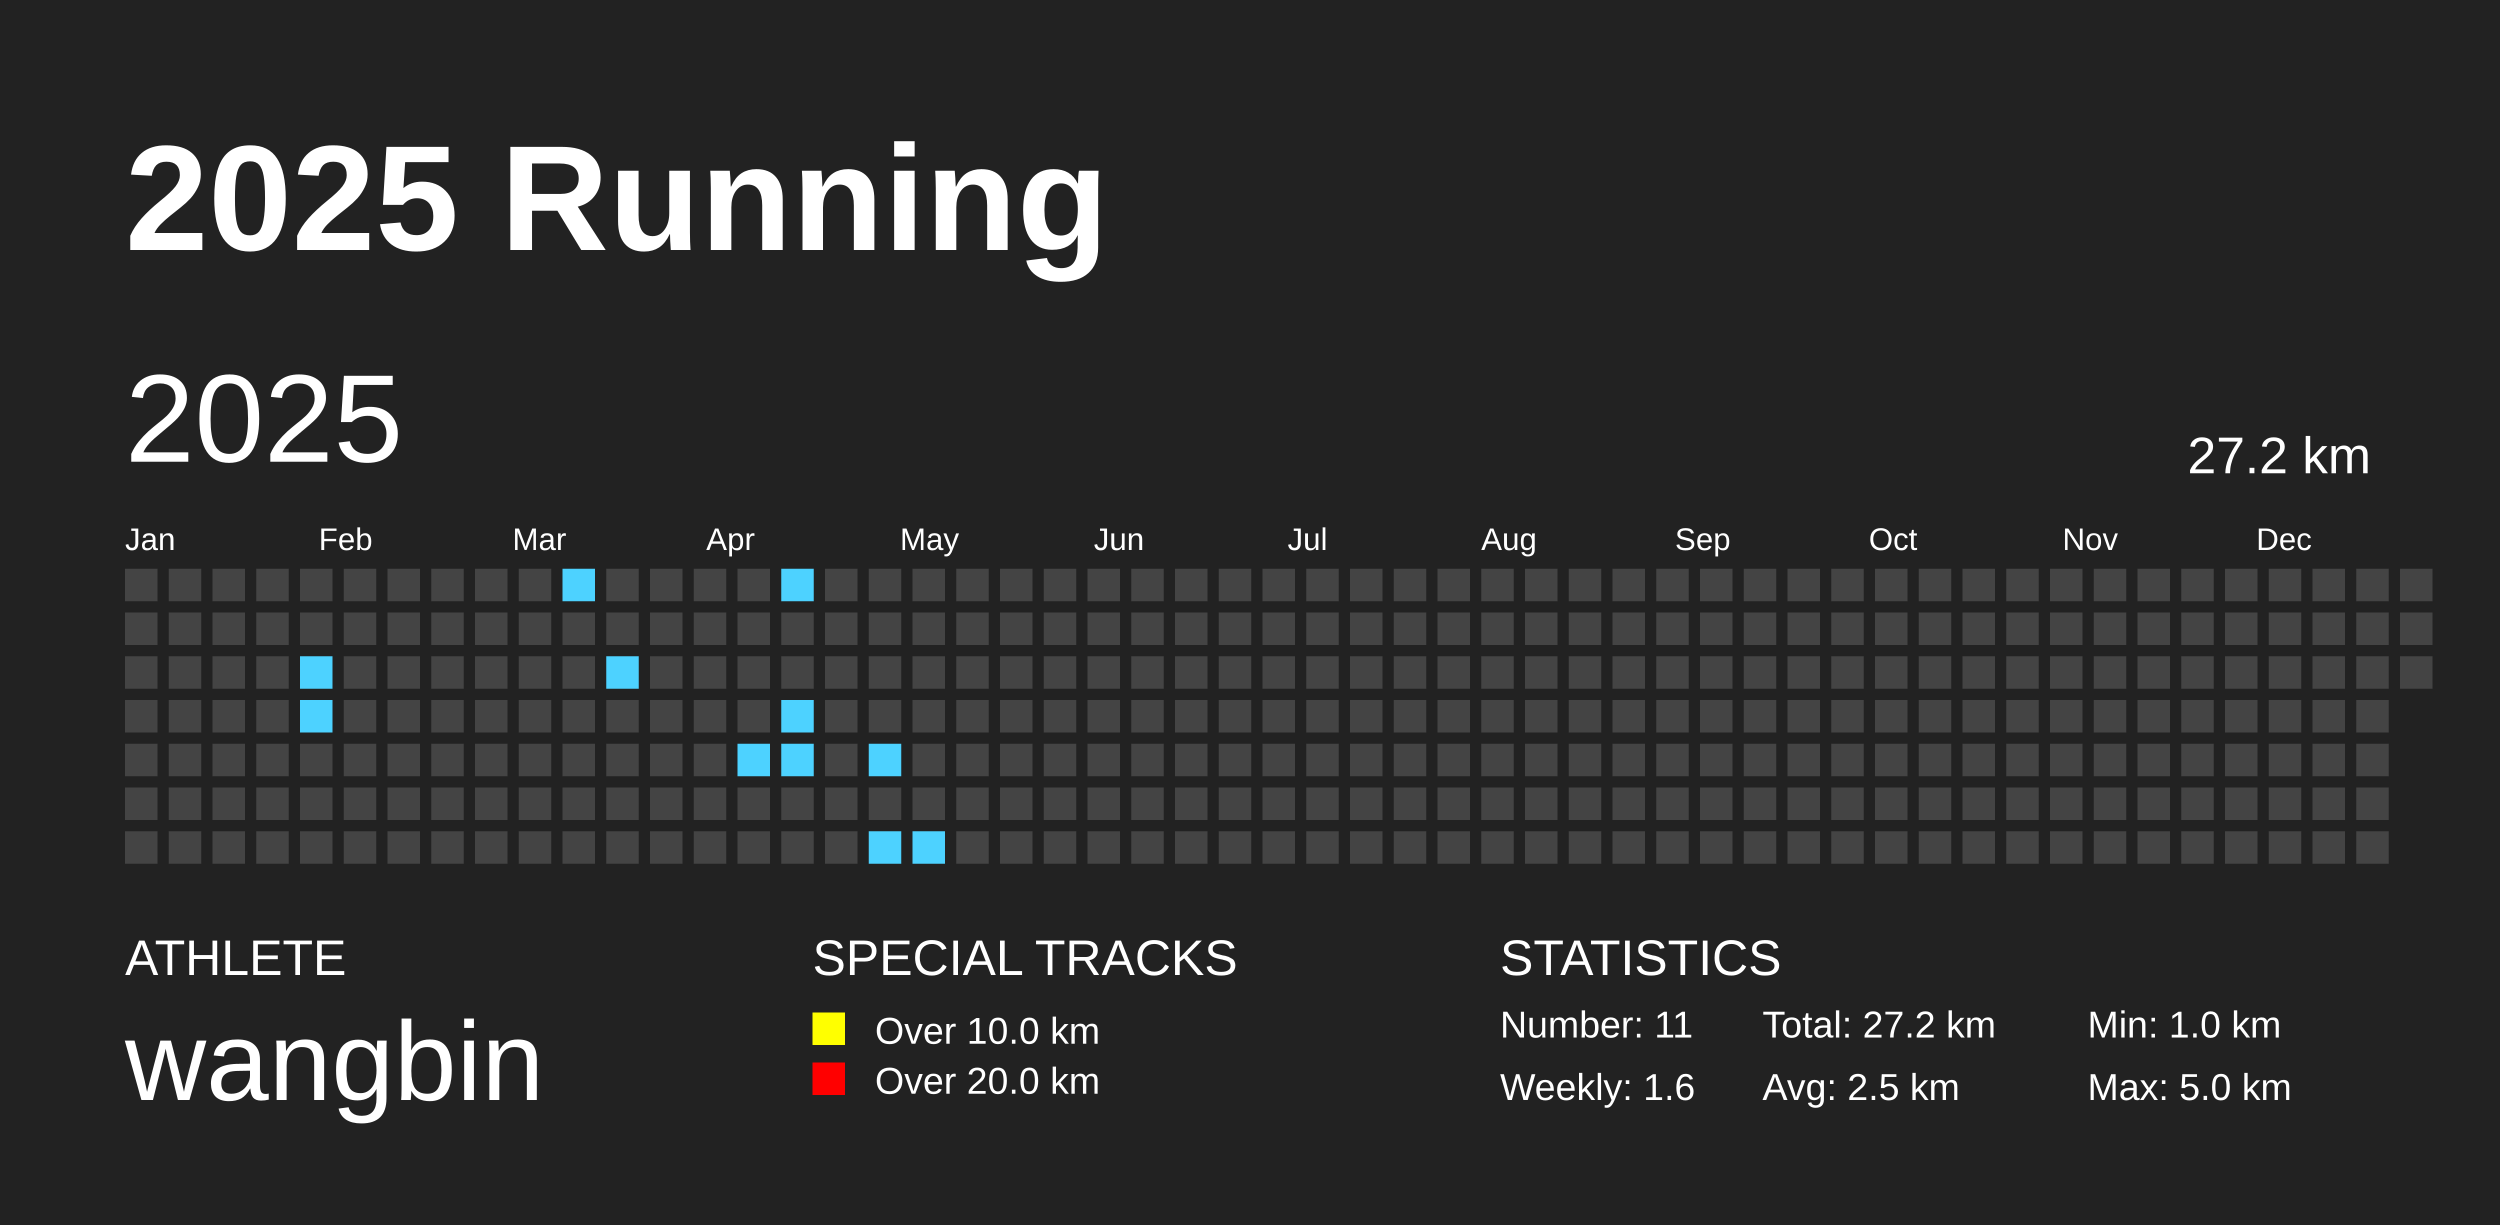
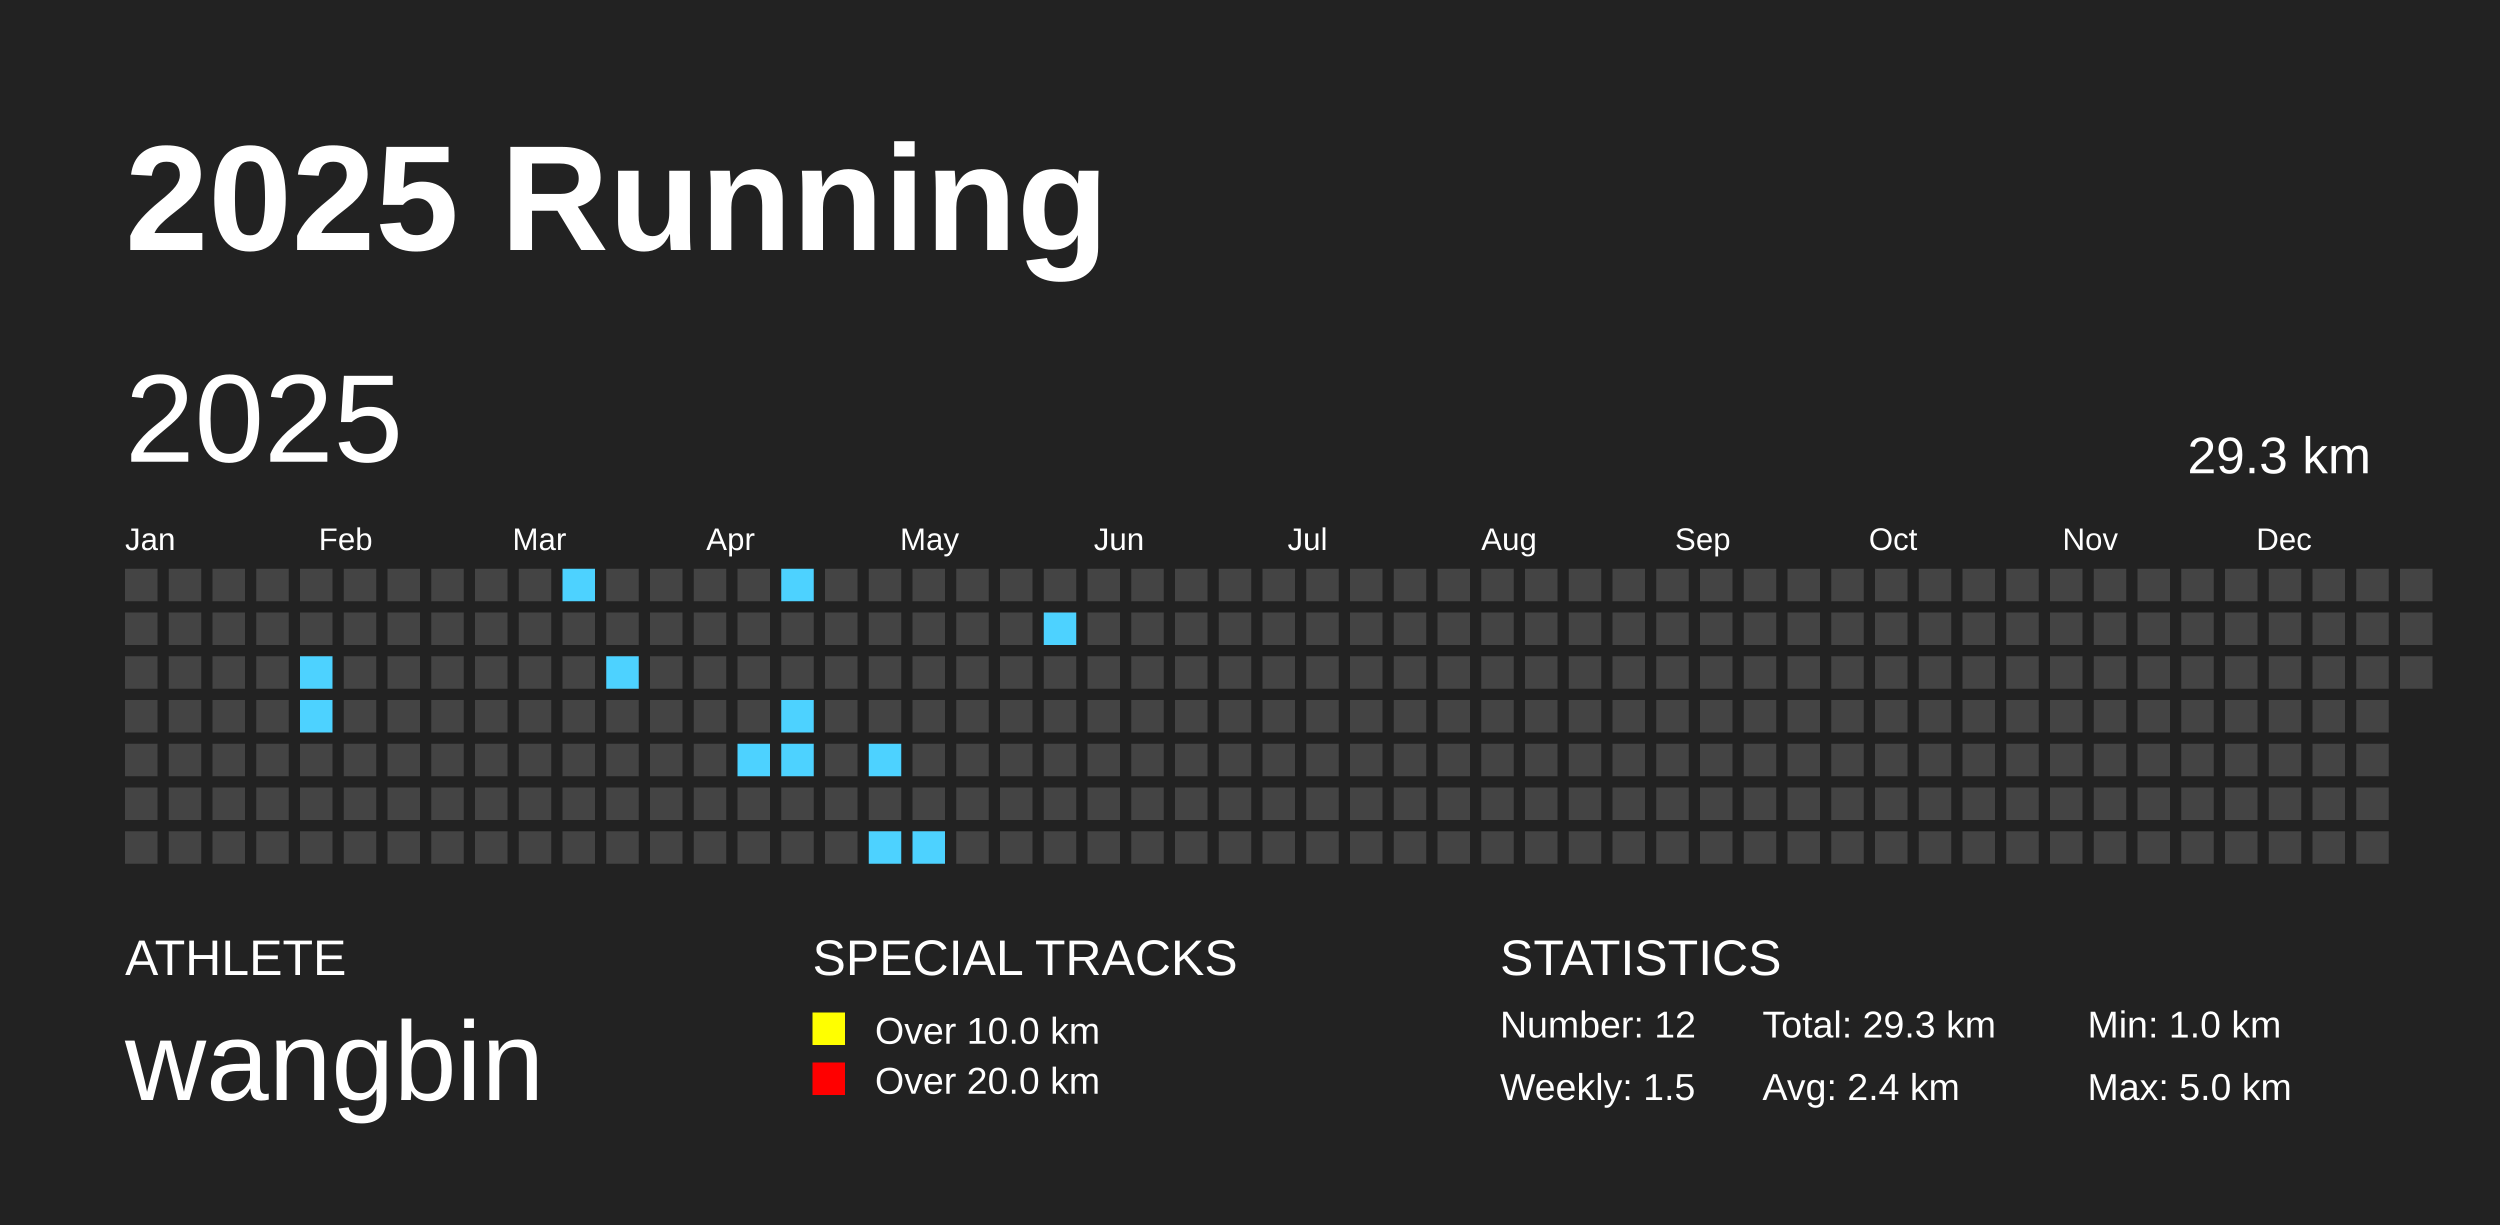
<svg xmlns="http://www.w3.org/2000/svg" baseProfile="full" height="98mm" version="1.1" viewBox="0,0,200,98" width="200mm">
  <defs />
  <rect fill="#222222" height="98" width="200" x="0" y="0" />
  <text fill="#FFFFFF" style="font-size:12px; font-family:Arial; font-weight:bold;" x="10" y="20">2025 Running</text>
  <text fill="#FFFFFF" style="font-size:4px; font-family:Arial" x="10" y="78">ATHLETE</text>
  <text fill="#FFFFFF" style="font-size:9px; font-family:Arial" x="10" y="88">wangbin</text>
  <text fill="#FFFFFF" style="font-size:4px; font-family:Arial" x="65" y="78">SPECIAL TRACKS</text>
  <rect fill="yellow" height="2.6" width="2.6" x="65" y="81" />
  <text fill="#FFFFFF" style="font-size:3px; font-family:Arial" x="70" y="83.5">Over 10.0 km</text>
  <rect fill="red" height="2.6" width="2.6" x="65" y="85" />
  <text fill="#FFFFFF" style="font-size:3px; font-family:Arial" x="70" y="87.5">Over 20.0 km</text>
  <text fill="#FFFFFF" style="font-size:4px; font-family:Arial" x="120" y="78">STATISTICS</text>
-   <text fill="#FFFFFF" style="font-size:3px; font-family:Arial" x="120" y="83">Number: 11</text>
-   <text fill="#FFFFFF" style="font-size:3px; font-family:Arial" x="120" y="88">Weekly: 1.6</text>
-   <text fill="#FFFFFF" style="font-size:3px; font-family:Arial" x="141" y="83">Total: 27.2 km</text>
-   <text fill="#FFFFFF" style="font-size:3px; font-family:Arial" x="141" y="88">Avg: 2.5 km</text>
+   <text fill="#FFFFFF" style="font-size:3px; font-family:Arial" x="120" y="83">Number: 12</text>
+   <text fill="#FFFFFF" style="font-size:3px; font-family:Arial" x="120" y="88">Weekly: 1.5</text>
+   <text fill="#FFFFFF" style="font-size:3px; font-family:Arial" x="141" y="83">Total: 29.3 km</text>
+   <text fill="#FFFFFF" style="font-size:3px; font-family:Arial" x="141" y="88">Avg: 2.4 km</text>
  <text fill="#FFFFFF" style="font-size:3px; font-family:Arial" x="167" y="83">Min: 1.0 km</text>
  <text fill="#FFFFFF" style="font-size:3px; font-family:Arial" x="167" y="88">Max: 5.0 km</text>
  <text dominant-baseline="hanging" fill="#FFFFFF" style="font-size:10.0px; font-family:Arial;" x="10" y="30">2025</text>
-   <text dominant-baseline="hanging" fill="#FFFFFF" style="font-size:4.125px; font-family:Arial;" x="175" y="35">27.2 km</text>
+   <text dominant-baseline="hanging" fill="#FFFFFF" style="font-size:4.125px; font-family:Arial;" x="175" y="35">29.3 km</text>
  <text fill="#FFFFFF" style="font-size:2.5px; font-family:Arial" x="10.0" y="44">Jan</text>
  <text fill="#FFFFFF" style="font-size:2.5px; font-family:Arial" x="25.5" y="44">Feb</text>
  <text fill="#FFFFFF" style="font-size:2.5px; font-family:Arial" x="41.0" y="44">Mar</text>
  <text fill="#FFFFFF" style="font-size:2.5px; font-family:Arial" x="56.5" y="44">Apr</text>
  <text fill="#FFFFFF" style="font-size:2.5px; font-family:Arial" x="72.0" y="44">May</text>
  <text fill="#FFFFFF" style="font-size:2.5px; font-family:Arial" x="87.5" y="44">Jun</text>
  <text fill="#FFFFFF" style="font-size:2.5px; font-family:Arial" x="103.0" y="44">Jul</text>
  <text fill="#FFFFFF" style="font-size:2.5px; font-family:Arial" x="118.5" y="44">Aug</text>
  <text fill="#FFFFFF" style="font-size:2.5px; font-family:Arial" x="134.0" y="44">Sep</text>
  <text fill="#FFFFFF" style="font-size:2.5px; font-family:Arial" x="149.5" y="44">Oct</text>
  <text fill="#FFFFFF" style="font-size:2.5px; font-family:Arial" x="165.0" y="44">Nov</text>
  <text fill="#FFFFFF" style="font-size:2.5px; font-family:Arial" x="180.5" y="44">Dec</text>
  <rect fill="#444444" height="2.6" width="2.6" x="10.0" y="45.5" />
  <rect fill="#444444" height="2.6" width="2.6" x="10.0" y="49.0" />
  <rect fill="#444444" height="2.6" width="2.6" x="10.0" y="52.5" />
  <rect fill="#444444" height="2.6" width="2.6" x="10.0" y="56.0" />
  <rect fill="#444444" height="2.6" width="2.6" x="10.0" y="59.5" />
  <rect fill="#444444" height="2.6" width="2.6" x="10.0" y="63.0" />
  <rect fill="#444444" height="2.6" width="2.6" x="10.0" y="66.5" />
  <rect fill="#444444" height="2.6" width="2.6" x="13.5" y="45.5" />
  <rect fill="#444444" height="2.6" width="2.6" x="13.5" y="49.0" />
  <rect fill="#444444" height="2.6" width="2.6" x="13.5" y="52.5" />
  <rect fill="#444444" height="2.6" width="2.6" x="13.5" y="56.0" />
  <rect fill="#444444" height="2.6" width="2.6" x="13.5" y="59.5" />
  <rect fill="#444444" height="2.6" width="2.6" x="13.5" y="63.0" />
  <rect fill="#444444" height="2.6" width="2.6" x="13.5" y="66.5" />
  <rect fill="#444444" height="2.6" width="2.6" x="17.0" y="45.5" />
  <rect fill="#444444" height="2.6" width="2.6" x="17.0" y="49.0" />
  <rect fill="#444444" height="2.6" width="2.6" x="17.0" y="52.5" />
  <rect fill="#444444" height="2.6" width="2.6" x="17.0" y="56.0" />
  <rect fill="#444444" height="2.6" width="2.6" x="17.0" y="59.5" />
  <rect fill="#444444" height="2.6" width="2.6" x="17.0" y="63.0" />
  <rect fill="#444444" height="2.6" width="2.6" x="17.0" y="66.5" />
  <rect fill="#444444" height="2.6" width="2.6" x="20.5" y="45.5" />
  <rect fill="#444444" height="2.6" width="2.6" x="20.5" y="49.0" />
  <rect fill="#444444" height="2.6" width="2.6" x="20.5" y="52.5" />
  <rect fill="#444444" height="2.6" width="2.6" x="20.5" y="56.0" />
  <rect fill="#444444" height="2.6" width="2.6" x="20.5" y="59.5" />
  <rect fill="#444444" height="2.6" width="2.6" x="20.5" y="63.0" />
  <rect fill="#444444" height="2.6" width="2.6" x="20.5" y="66.5" />
  <rect fill="#444444" height="2.6" width="2.6" x="24.0" y="45.5" />
  <rect fill="#444444" height="2.6" width="2.6" x="24.0" y="49.0" />
  <rect fill="#4DD2FF" height="2.6" width="2.6" x="24.0" y="52.5" />
  <rect fill="#4DD2FF" height="2.6" width="2.6" x="24.0" y="56.0" />
  <rect fill="#444444" height="2.6" width="2.6" x="24.0" y="59.5" />
  <rect fill="#444444" height="2.6" width="2.6" x="24.0" y="63.0" />
  <rect fill="#444444" height="2.6" width="2.6" x="24.0" y="66.5" />
  <rect fill="#444444" height="2.6" width="2.6" x="27.5" y="45.5" />
  <rect fill="#444444" height="2.6" width="2.6" x="27.5" y="49.0" />
  <rect fill="#444444" height="2.6" width="2.6" x="27.5" y="52.5" />
  <rect fill="#444444" height="2.6" width="2.6" x="27.5" y="56.0" />
  <rect fill="#444444" height="2.6" width="2.6" x="27.5" y="59.5" />
  <rect fill="#444444" height="2.6" width="2.6" x="27.5" y="63.0" />
  <rect fill="#444444" height="2.6" width="2.6" x="27.5" y="66.5" />
  <rect fill="#444444" height="2.6" width="2.6" x="31.0" y="45.5" />
  <rect fill="#444444" height="2.6" width="2.6" x="31.0" y="49.0" />
  <rect fill="#444444" height="2.6" width="2.6" x="31.0" y="52.5" />
  <rect fill="#444444" height="2.6" width="2.6" x="31.0" y="56.0" />
  <rect fill="#444444" height="2.6" width="2.6" x="31.0" y="59.5" />
  <rect fill="#444444" height="2.6" width="2.6" x="31.0" y="63.0" />
  <rect fill="#444444" height="2.6" width="2.6" x="31.0" y="66.5" />
  <rect fill="#444444" height="2.6" width="2.6" x="34.5" y="45.5" />
  <rect fill="#444444" height="2.6" width="2.6" x="34.5" y="49.0" />
  <rect fill="#444444" height="2.6" width="2.6" x="34.5" y="52.5" />
  <rect fill="#444444" height="2.6" width="2.6" x="34.5" y="56.0" />
  <rect fill="#444444" height="2.6" width="2.6" x="34.5" y="59.5" />
  <rect fill="#444444" height="2.6" width="2.6" x="34.5" y="63.0" />
  <rect fill="#444444" height="2.6" width="2.6" x="34.5" y="66.5" />
  <rect fill="#444444" height="2.6" width="2.6" x="38.0" y="45.5" />
  <rect fill="#444444" height="2.6" width="2.6" x="38.0" y="49.0" />
  <rect fill="#444444" height="2.6" width="2.6" x="38.0" y="52.5" />
  <rect fill="#444444" height="2.6" width="2.6" x="38.0" y="56.0" />
  <rect fill="#444444" height="2.6" width="2.6" x="38.0" y="59.5" />
  <rect fill="#444444" height="2.6" width="2.6" x="38.0" y="63.0" />
  <rect fill="#444444" height="2.6" width="2.6" x="38.0" y="66.5" />
  <rect fill="#444444" height="2.6" width="2.6" x="41.5" y="45.5" />
  <rect fill="#444444" height="2.6" width="2.6" x="41.5" y="49.0" />
  <rect fill="#444444" height="2.6" width="2.6" x="41.5" y="52.5" />
  <rect fill="#444444" height="2.6" width="2.6" x="41.5" y="56.0" />
  <rect fill="#444444" height="2.6" width="2.6" x="41.5" y="59.5" />
  <rect fill="#444444" height="2.6" width="2.6" x="41.5" y="63.0" />
  <rect fill="#444444" height="2.6" width="2.6" x="41.5" y="66.5" />
  <rect fill="#4DD2FF" height="2.6" width="2.6" x="45.0" y="45.5" />
  <rect fill="#444444" height="2.6" width="2.6" x="45.0" y="49.0" />
  <rect fill="#444444" height="2.6" width="2.6" x="45.0" y="52.5" />
  <rect fill="#444444" height="2.6" width="2.6" x="45.0" y="56.0" />
  <rect fill="#444444" height="2.6" width="2.6" x="45.0" y="59.5" />
  <rect fill="#444444" height="2.6" width="2.6" x="45.0" y="63.0" />
  <rect fill="#444444" height="2.6" width="2.6" x="45.0" y="66.5" />
  <rect fill="#444444" height="2.6" width="2.6" x="48.5" y="45.5" />
  <rect fill="#444444" height="2.6" width="2.6" x="48.5" y="49.0" />
  <rect fill="#4DD2FF" height="2.6" width="2.6" x="48.5" y="52.5" />
  <rect fill="#444444" height="2.6" width="2.6" x="48.5" y="56.0" />
  <rect fill="#444444" height="2.6" width="2.6" x="48.5" y="59.5" />
  <rect fill="#444444" height="2.6" width="2.6" x="48.5" y="63.0" />
  <rect fill="#444444" height="2.6" width="2.6" x="48.5" y="66.5" />
  <rect fill="#444444" height="2.6" width="2.6" x="52.0" y="45.5" />
  <rect fill="#444444" height="2.6" width="2.6" x="52.0" y="49.0" />
  <rect fill="#444444" height="2.6" width="2.6" x="52.0" y="52.5" />
  <rect fill="#444444" height="2.6" width="2.6" x="52.0" y="56.0" />
  <rect fill="#444444" height="2.6" width="2.6" x="52.0" y="59.5" />
  <rect fill="#444444" height="2.6" width="2.6" x="52.0" y="63.0" />
  <rect fill="#444444" height="2.6" width="2.6" x="52.0" y="66.5" />
  <rect fill="#444444" height="2.6" width="2.6" x="55.5" y="45.5" />
  <rect fill="#444444" height="2.6" width="2.6" x="55.5" y="49.0" />
  <rect fill="#444444" height="2.6" width="2.6" x="55.5" y="52.5" />
  <rect fill="#444444" height="2.6" width="2.6" x="55.5" y="56.0" />
  <rect fill="#444444" height="2.6" width="2.6" x="55.5" y="59.5" />
  <rect fill="#444444" height="2.6" width="2.6" x="55.5" y="63.0" />
  <rect fill="#444444" height="2.6" width="2.6" x="55.5" y="66.5" />
  <rect fill="#444444" height="2.6" width="2.6" x="59.0" y="45.5" />
  <rect fill="#444444" height="2.6" width="2.6" x="59.0" y="49.0" />
  <rect fill="#444444" height="2.6" width="2.6" x="59.0" y="52.5" />
  <rect fill="#444444" height="2.6" width="2.6" x="59.0" y="56.0" />
  <rect fill="#4DD2FF" height="2.6" width="2.6" x="59.0" y="59.5" />
  <rect fill="#444444" height="2.6" width="2.6" x="59.0" y="63.0" />
  <rect fill="#444444" height="2.6" width="2.6" x="59.0" y="66.5" />
  <rect fill="#4DD2FF" height="2.6" width="2.6" x="62.5" y="45.5" />
  <rect fill="#444444" height="2.6" width="2.6" x="62.5" y="49.0" />
  <rect fill="#444444" height="2.6" width="2.6" x="62.5" y="52.5" />
  <rect fill="#4DD2FF" height="2.6" width="2.6" x="62.5" y="56.0" />
  <rect fill="#4DD2FF" height="2.6" width="2.6" x="62.5" y="59.5" />
  <rect fill="#444444" height="2.6" width="2.6" x="62.5" y="63.0" />
  <rect fill="#444444" height="2.6" width="2.6" x="62.5" y="66.5" />
  <rect fill="#444444" height="2.6" width="2.6" x="66.0" y="45.5" />
  <rect fill="#444444" height="2.6" width="2.6" x="66.0" y="49.0" />
  <rect fill="#444444" height="2.6" width="2.6" x="66.0" y="52.5" />
  <rect fill="#444444" height="2.6" width="2.6" x="66.0" y="56.0" />
  <rect fill="#444444" height="2.6" width="2.6" x="66.0" y="59.5" />
  <rect fill="#444444" height="2.6" width="2.6" x="66.0" y="63.0" />
  <rect fill="#444444" height="2.6" width="2.6" x="66.0" y="66.5" />
  <rect fill="#444444" height="2.6" width="2.6" x="69.5" y="45.5" />
  <rect fill="#444444" height="2.6" width="2.6" x="69.5" y="49.0" />
  <rect fill="#444444" height="2.6" width="2.6" x="69.5" y="52.5" />
  <rect fill="#444444" height="2.6" width="2.6" x="69.5" y="56.0" />
  <rect fill="#4DD2FF" height="2.6" width="2.6" x="69.5" y="59.5" />
  <rect fill="#444444" height="2.6" width="2.6" x="69.5" y="63.0" />
  <rect fill="#4DD2FF" height="2.6" width="2.6" x="69.5" y="66.5" />
  <rect fill="#444444" height="2.6" width="2.6" x="73.0" y="45.5" />
  <rect fill="#444444" height="2.6" width="2.6" x="73.0" y="49.0" />
  <rect fill="#444444" height="2.6" width="2.6" x="73.0" y="52.5" />
  <rect fill="#444444" height="2.6" width="2.6" x="73.0" y="56.0" />
  <rect fill="#444444" height="2.6" width="2.6" x="73.0" y="59.5" />
  <rect fill="#444444" height="2.6" width="2.6" x="73.0" y="63.0" />
  <rect fill="#4DD2FF" height="2.6" width="2.6" x="73.0" y="66.5" />
  <rect fill="#444444" height="2.6" width="2.6" x="76.5" y="45.5" />
  <rect fill="#444444" height="2.6" width="2.6" x="76.5" y="49.0" />
  <rect fill="#444444" height="2.6" width="2.6" x="76.5" y="52.5" />
  <rect fill="#444444" height="2.6" width="2.6" x="76.5" y="56.0" />
  <rect fill="#444444" height="2.6" width="2.6" x="76.5" y="59.5" />
  <rect fill="#444444" height="2.6" width="2.6" x="76.5" y="63.0" />
  <rect fill="#444444" height="2.6" width="2.6" x="76.5" y="66.5" />
  <rect fill="#444444" height="2.6" width="2.6" x="80.0" y="45.5" />
  <rect fill="#444444" height="2.6" width="2.6" x="80.0" y="49.0" />
  <rect fill="#444444" height="2.6" width="2.6" x="80.0" y="52.5" />
  <rect fill="#444444" height="2.6" width="2.6" x="80.0" y="56.0" />
  <rect fill="#444444" height="2.6" width="2.6" x="80.0" y="59.5" />
  <rect fill="#444444" height="2.6" width="2.6" x="80.0" y="63.0" />
  <rect fill="#444444" height="2.6" width="2.6" x="80.0" y="66.5" />
  <rect fill="#444444" height="2.6" width="2.6" x="83.5" y="45.5" />
-   <rect fill="#444444" height="2.6" width="2.6" x="83.5" y="49.0" />
+   <rect fill="#4DD2FF" height="2.6" width="2.6" x="83.5" y="49.0" />
  <rect fill="#444444" height="2.6" width="2.6" x="83.5" y="52.5" />
  <rect fill="#444444" height="2.6" width="2.6" x="83.5" y="56.0" />
  <rect fill="#444444" height="2.6" width="2.6" x="83.5" y="59.5" />
  <rect fill="#444444" height="2.6" width="2.6" x="83.5" y="63.0" />
  <rect fill="#444444" height="2.6" width="2.6" x="83.5" y="66.5" />
  <rect fill="#444444" height="2.6" width="2.6" x="87.0" y="45.5" />
  <rect fill="#444444" height="2.6" width="2.6" x="87.0" y="49.0" />
  <rect fill="#444444" height="2.6" width="2.6" x="87.0" y="52.5" />
  <rect fill="#444444" height="2.6" width="2.6" x="87.0" y="56.0" />
  <rect fill="#444444" height="2.6" width="2.6" x="87.0" y="59.5" />
  <rect fill="#444444" height="2.6" width="2.6" x="87.0" y="63.0" />
  <rect fill="#444444" height="2.6" width="2.6" x="87.0" y="66.5" />
  <rect fill="#444444" height="2.6" width="2.6" x="90.5" y="45.5" />
  <rect fill="#444444" height="2.6" width="2.6" x="90.5" y="49.0" />
  <rect fill="#444444" height="2.6" width="2.6" x="90.5" y="52.5" />
  <rect fill="#444444" height="2.6" width="2.6" x="90.5" y="56.0" />
  <rect fill="#444444" height="2.6" width="2.6" x="90.5" y="59.5" />
  <rect fill="#444444" height="2.6" width="2.6" x="90.5" y="63.0" />
  <rect fill="#444444" height="2.6" width="2.6" x="90.5" y="66.5" />
  <rect fill="#444444" height="2.6" width="2.6" x="94.0" y="45.5" />
  <rect fill="#444444" height="2.6" width="2.6" x="94.0" y="49.0" />
  <rect fill="#444444" height="2.6" width="2.6" x="94.0" y="52.5" />
  <rect fill="#444444" height="2.6" width="2.6" x="94.0" y="56.0" />
  <rect fill="#444444" height="2.6" width="2.6" x="94.0" y="59.5" />
  <rect fill="#444444" height="2.6" width="2.6" x="94.0" y="63.0" />
  <rect fill="#444444" height="2.6" width="2.6" x="94.0" y="66.5" />
  <rect fill="#444444" height="2.6" width="2.6" x="97.5" y="45.5" />
  <rect fill="#444444" height="2.6" width="2.6" x="97.5" y="49.0" />
  <rect fill="#444444" height="2.6" width="2.6" x="97.5" y="52.5" />
  <rect fill="#444444" height="2.6" width="2.6" x="97.5" y="56.0" />
  <rect fill="#444444" height="2.6" width="2.6" x="97.5" y="59.5" />
  <rect fill="#444444" height="2.6" width="2.6" x="97.5" y="63.0" />
  <rect fill="#444444" height="2.6" width="2.6" x="97.5" y="66.5" />
  <rect fill="#444444" height="2.6" width="2.6" x="101.0" y="45.5" />
  <rect fill="#444444" height="2.6" width="2.6" x="101.0" y="49.0" />
  <rect fill="#444444" height="2.6" width="2.6" x="101.0" y="52.5" />
  <rect fill="#444444" height="2.6" width="2.6" x="101.0" y="56.0" />
  <rect fill="#444444" height="2.6" width="2.6" x="101.0" y="59.5" />
  <rect fill="#444444" height="2.6" width="2.6" x="101.0" y="63.0" />
  <rect fill="#444444" height="2.6" width="2.6" x="101.0" y="66.5" />
  <rect fill="#444444" height="2.6" width="2.6" x="104.5" y="45.5" />
  <rect fill="#444444" height="2.6" width="2.6" x="104.5" y="49.0" />
  <rect fill="#444444" height="2.6" width="2.6" x="104.5" y="52.5" />
  <rect fill="#444444" height="2.6" width="2.6" x="104.5" y="56.0" />
  <rect fill="#444444" height="2.6" width="2.6" x="104.5" y="59.5" />
  <rect fill="#444444" height="2.6" width="2.6" x="104.5" y="63.0" />
  <rect fill="#444444" height="2.6" width="2.6" x="104.5" y="66.5" />
  <rect fill="#444444" height="2.6" width="2.6" x="108.0" y="45.5" />
  <rect fill="#444444" height="2.6" width="2.6" x="108.0" y="49.0" />
  <rect fill="#444444" height="2.6" width="2.6" x="108.0" y="52.5" />
  <rect fill="#444444" height="2.6" width="2.6" x="108.0" y="56.0" />
  <rect fill="#444444" height="2.6" width="2.6" x="108.0" y="59.5" />
  <rect fill="#444444" height="2.6" width="2.6" x="108.0" y="63.0" />
  <rect fill="#444444" height="2.6" width="2.6" x="108.0" y="66.5" />
  <rect fill="#444444" height="2.6" width="2.6" x="111.5" y="45.5" />
  <rect fill="#444444" height="2.6" width="2.6" x="111.5" y="49.0" />
  <rect fill="#444444" height="2.6" width="2.6" x="111.5" y="52.5" />
  <rect fill="#444444" height="2.6" width="2.6" x="111.5" y="56.0" />
  <rect fill="#444444" height="2.6" width="2.6" x="111.5" y="59.5" />
  <rect fill="#444444" height="2.6" width="2.6" x="111.5" y="63.0" />
  <rect fill="#444444" height="2.6" width="2.6" x="111.5" y="66.5" />
  <rect fill="#444444" height="2.6" width="2.6" x="115.0" y="45.5" />
  <rect fill="#444444" height="2.6" width="2.6" x="115.0" y="49.0" />
  <rect fill="#444444" height="2.6" width="2.6" x="115.0" y="52.5" />
  <rect fill="#444444" height="2.6" width="2.6" x="115.0" y="56.0" />
  <rect fill="#444444" height="2.6" width="2.6" x="115.0" y="59.5" />
  <rect fill="#444444" height="2.6" width="2.6" x="115.0" y="63.0" />
  <rect fill="#444444" height="2.6" width="2.6" x="115.0" y="66.5" />
  <rect fill="#444444" height="2.6" width="2.6" x="118.5" y="45.5" />
  <rect fill="#444444" height="2.6" width="2.6" x="118.5" y="49.0" />
  <rect fill="#444444" height="2.6" width="2.6" x="118.5" y="52.5" />
  <rect fill="#444444" height="2.6" width="2.6" x="118.5" y="56.0" />
  <rect fill="#444444" height="2.6" width="2.6" x="118.5" y="59.5" />
  <rect fill="#444444" height="2.6" width="2.6" x="118.5" y="63.0" />
  <rect fill="#444444" height="2.6" width="2.6" x="118.5" y="66.5" />
  <rect fill="#444444" height="2.6" width="2.6" x="122.0" y="45.5" />
  <rect fill="#444444" height="2.6" width="2.6" x="122.0" y="49.0" />
  <rect fill="#444444" height="2.6" width="2.6" x="122.0" y="52.5" />
  <rect fill="#444444" height="2.6" width="2.6" x="122.0" y="56.0" />
  <rect fill="#444444" height="2.6" width="2.6" x="122.0" y="59.5" />
  <rect fill="#444444" height="2.6" width="2.6" x="122.0" y="63.0" />
  <rect fill="#444444" height="2.6" width="2.6" x="122.0" y="66.5" />
  <rect fill="#444444" height="2.6" width="2.6" x="125.5" y="45.5" />
  <rect fill="#444444" height="2.6" width="2.6" x="125.5" y="49.0" />
  <rect fill="#444444" height="2.6" width="2.6" x="125.5" y="52.5" />
  <rect fill="#444444" height="2.6" width="2.6" x="125.5" y="56.0" />
  <rect fill="#444444" height="2.6" width="2.6" x="125.5" y="59.5" />
  <rect fill="#444444" height="2.6" width="2.6" x="125.5" y="63.0" />
  <rect fill="#444444" height="2.6" width="2.6" x="125.5" y="66.5" />
  <rect fill="#444444" height="2.6" width="2.6" x="129.0" y="45.5" />
  <rect fill="#444444" height="2.6" width="2.6" x="129.0" y="49.0" />
  <rect fill="#444444" height="2.6" width="2.6" x="129.0" y="52.5" />
  <rect fill="#444444" height="2.6" width="2.6" x="129.0" y="56.0" />
  <rect fill="#444444" height="2.6" width="2.6" x="129.0" y="59.5" />
  <rect fill="#444444" height="2.6" width="2.6" x="129.0" y="63.0" />
  <rect fill="#444444" height="2.6" width="2.6" x="129.0" y="66.5" />
  <rect fill="#444444" height="2.6" width="2.6" x="132.5" y="45.5" />
  <rect fill="#444444" height="2.6" width="2.6" x="132.5" y="49.0" />
  <rect fill="#444444" height="2.6" width="2.6" x="132.5" y="52.5" />
  <rect fill="#444444" height="2.6" width="2.6" x="132.5" y="56.0" />
  <rect fill="#444444" height="2.6" width="2.6" x="132.5" y="59.5" />
  <rect fill="#444444" height="2.6" width="2.6" x="132.5" y="63.0" />
  <rect fill="#444444" height="2.6" width="2.6" x="132.5" y="66.5" />
  <rect fill="#444444" height="2.6" width="2.6" x="136.0" y="45.5" />
  <rect fill="#444444" height="2.6" width="2.6" x="136.0" y="49.0" />
  <rect fill="#444444" height="2.6" width="2.6" x="136.0" y="52.5" />
  <rect fill="#444444" height="2.6" width="2.6" x="136.0" y="56.0" />
  <rect fill="#444444" height="2.6" width="2.6" x="136.0" y="59.5" />
  <rect fill="#444444" height="2.6" width="2.6" x="136.0" y="63.0" />
  <rect fill="#444444" height="2.6" width="2.6" x="136.0" y="66.5" />
  <rect fill="#444444" height="2.6" width="2.6" x="139.5" y="45.5" />
  <rect fill="#444444" height="2.6" width="2.6" x="139.5" y="49.0" />
  <rect fill="#444444" height="2.6" width="2.6" x="139.5" y="52.5" />
  <rect fill="#444444" height="2.6" width="2.6" x="139.5" y="56.0" />
  <rect fill="#444444" height="2.6" width="2.6" x="139.5" y="59.5" />
  <rect fill="#444444" height="2.6" width="2.6" x="139.5" y="63.0" />
  <rect fill="#444444" height="2.6" width="2.6" x="139.5" y="66.5" />
  <rect fill="#444444" height="2.6" width="2.6" x="143.0" y="45.5" />
  <rect fill="#444444" height="2.6" width="2.6" x="143.0" y="49.0" />
  <rect fill="#444444" height="2.6" width="2.6" x="143.0" y="52.5" />
  <rect fill="#444444" height="2.6" width="2.6" x="143.0" y="56.0" />
  <rect fill="#444444" height="2.6" width="2.6" x="143.0" y="59.5" />
  <rect fill="#444444" height="2.6" width="2.6" x="143.0" y="63.0" />
  <rect fill="#444444" height="2.6" width="2.6" x="143.0" y="66.5" />
  <rect fill="#444444" height="2.6" width="2.6" x="146.5" y="45.5" />
  <rect fill="#444444" height="2.6" width="2.6" x="146.5" y="49.0" />
  <rect fill="#444444" height="2.6" width="2.6" x="146.5" y="52.5" />
  <rect fill="#444444" height="2.6" width="2.6" x="146.5" y="56.0" />
  <rect fill="#444444" height="2.6" width="2.6" x="146.5" y="59.5" />
  <rect fill="#444444" height="2.6" width="2.6" x="146.5" y="63.0" />
  <rect fill="#444444" height="2.6" width="2.6" x="146.5" y="66.5" />
  <rect fill="#444444" height="2.6" width="2.6" x="150.0" y="45.5" />
  <rect fill="#444444" height="2.6" width="2.6" x="150.0" y="49.0" />
  <rect fill="#444444" height="2.6" width="2.6" x="150.0" y="52.5" />
  <rect fill="#444444" height="2.6" width="2.6" x="150.0" y="56.0" />
  <rect fill="#444444" height="2.6" width="2.6" x="150.0" y="59.5" />
  <rect fill="#444444" height="2.6" width="2.6" x="150.0" y="63.0" />
  <rect fill="#444444" height="2.6" width="2.6" x="150.0" y="66.5" />
  <rect fill="#444444" height="2.6" width="2.6" x="153.5" y="45.5" />
  <rect fill="#444444" height="2.6" width="2.6" x="153.5" y="49.0" />
  <rect fill="#444444" height="2.6" width="2.6" x="153.5" y="52.5" />
  <rect fill="#444444" height="2.6" width="2.6" x="153.5" y="56.0" />
  <rect fill="#444444" height="2.6" width="2.6" x="153.5" y="59.5" />
  <rect fill="#444444" height="2.6" width="2.6" x="153.5" y="63.0" />
  <rect fill="#444444" height="2.6" width="2.6" x="153.5" y="66.5" />
  <rect fill="#444444" height="2.6" width="2.6" x="157.0" y="45.5" />
  <rect fill="#444444" height="2.6" width="2.6" x="157.0" y="49.0" />
  <rect fill="#444444" height="2.6" width="2.6" x="157.0" y="52.5" />
  <rect fill="#444444" height="2.6" width="2.6" x="157.0" y="56.0" />
  <rect fill="#444444" height="2.6" width="2.6" x="157.0" y="59.5" />
  <rect fill="#444444" height="2.6" width="2.6" x="157.0" y="63.0" />
  <rect fill="#444444" height="2.6" width="2.6" x="157.0" y="66.5" />
  <rect fill="#444444" height="2.6" width="2.6" x="160.5" y="45.5" />
  <rect fill="#444444" height="2.6" width="2.6" x="160.5" y="49.0" />
  <rect fill="#444444" height="2.6" width="2.6" x="160.5" y="52.5" />
  <rect fill="#444444" height="2.6" width="2.6" x="160.5" y="56.0" />
  <rect fill="#444444" height="2.6" width="2.6" x="160.5" y="59.5" />
  <rect fill="#444444" height="2.6" width="2.6" x="160.5" y="63.0" />
  <rect fill="#444444" height="2.6" width="2.6" x="160.5" y="66.5" />
  <rect fill="#444444" height="2.6" width="2.6" x="164.0" y="45.5" />
  <rect fill="#444444" height="2.6" width="2.6" x="164.0" y="49.0" />
  <rect fill="#444444" height="2.6" width="2.6" x="164.0" y="52.5" />
  <rect fill="#444444" height="2.6" width="2.6" x="164.0" y="56.0" />
  <rect fill="#444444" height="2.6" width="2.6" x="164.0" y="59.5" />
  <rect fill="#444444" height="2.6" width="2.6" x="164.0" y="63.0" />
  <rect fill="#444444" height="2.6" width="2.6" x="164.0" y="66.5" />
  <rect fill="#444444" height="2.6" width="2.6" x="167.5" y="45.5" />
  <rect fill="#444444" height="2.6" width="2.6" x="167.5" y="49.0" />
  <rect fill="#444444" height="2.6" width="2.6" x="167.5" y="52.5" />
  <rect fill="#444444" height="2.6" width="2.6" x="167.5" y="56.0" />
  <rect fill="#444444" height="2.6" width="2.6" x="167.5" y="59.5" />
  <rect fill="#444444" height="2.6" width="2.6" x="167.5" y="63.0" />
  <rect fill="#444444" height="2.6" width="2.6" x="167.5" y="66.5" />
  <rect fill="#444444" height="2.6" width="2.6" x="171.0" y="45.5" />
  <rect fill="#444444" height="2.6" width="2.6" x="171.0" y="49.0" />
  <rect fill="#444444" height="2.6" width="2.6" x="171.0" y="52.5" />
  <rect fill="#444444" height="2.6" width="2.6" x="171.0" y="56.0" />
  <rect fill="#444444" height="2.6" width="2.6" x="171.0" y="59.5" />
  <rect fill="#444444" height="2.6" width="2.6" x="171.0" y="63.0" />
  <rect fill="#444444" height="2.6" width="2.6" x="171.0" y="66.5" />
  <rect fill="#444444" height="2.6" width="2.6" x="174.5" y="45.5" />
  <rect fill="#444444" height="2.6" width="2.6" x="174.5" y="49.0" />
  <rect fill="#444444" height="2.6" width="2.6" x="174.5" y="52.5" />
  <rect fill="#444444" height="2.6" width="2.6" x="174.5" y="56.0" />
  <rect fill="#444444" height="2.6" width="2.6" x="174.5" y="59.5" />
  <rect fill="#444444" height="2.6" width="2.6" x="174.5" y="63.0" />
  <rect fill="#444444" height="2.6" width="2.6" x="174.5" y="66.5" />
  <rect fill="#444444" height="2.6" width="2.6" x="178.0" y="45.5" />
  <rect fill="#444444" height="2.6" width="2.6" x="178.0" y="49.0" />
  <rect fill="#444444" height="2.6" width="2.6" x="178.0" y="52.5" />
  <rect fill="#444444" height="2.6" width="2.6" x="178.0" y="56.0" />
  <rect fill="#444444" height="2.6" width="2.6" x="178.0" y="59.5" />
  <rect fill="#444444" height="2.6" width="2.6" x="178.0" y="63.0" />
  <rect fill="#444444" height="2.6" width="2.6" x="178.0" y="66.5" />
  <rect fill="#444444" height="2.6" width="2.6" x="181.5" y="45.5" />
  <rect fill="#444444" height="2.6" width="2.6" x="181.5" y="49.0" />
  <rect fill="#444444" height="2.6" width="2.6" x="181.5" y="52.5" />
  <rect fill="#444444" height="2.6" width="2.6" x="181.5" y="56.0" />
  <rect fill="#444444" height="2.6" width="2.6" x="181.5" y="59.5" />
  <rect fill="#444444" height="2.6" width="2.6" x="181.5" y="63.0" />
  <rect fill="#444444" height="2.6" width="2.6" x="181.5" y="66.5" />
  <rect fill="#444444" height="2.6" width="2.6" x="185.0" y="45.5" />
  <rect fill="#444444" height="2.6" width="2.6" x="185.0" y="49.0" />
  <rect fill="#444444" height="2.6" width="2.6" x="185.0" y="52.5" />
  <rect fill="#444444" height="2.6" width="2.6" x="185.0" y="56.0" />
  <rect fill="#444444" height="2.6" width="2.6" x="185.0" y="59.5" />
  <rect fill="#444444" height="2.6" width="2.6" x="185.0" y="63.0" />
  <rect fill="#444444" height="2.6" width="2.6" x="185.0" y="66.5" />
  <rect fill="#444444" height="2.6" width="2.6" x="188.5" y="45.5" />
  <rect fill="#444444" height="2.6" width="2.6" x="188.5" y="49.0" />
  <rect fill="#444444" height="2.6" width="2.6" x="188.5" y="52.5" />
  <rect fill="#444444" height="2.6" width="2.6" x="188.5" y="56.0" />
  <rect fill="#444444" height="2.6" width="2.6" x="188.5" y="59.5" />
  <rect fill="#444444" height="2.6" width="2.6" x="188.5" y="63.0" />
  <rect fill="#444444" height="2.6" width="2.6" x="188.5" y="66.5" />
  <rect fill="#444444" height="2.6" width="2.6" x="192.0" y="45.5" />
  <rect fill="#444444" height="2.6" width="2.6" x="192.0" y="49.0" />
  <rect fill="#444444" height="2.6" width="2.6" x="192.0" y="52.5" />
</svg>
